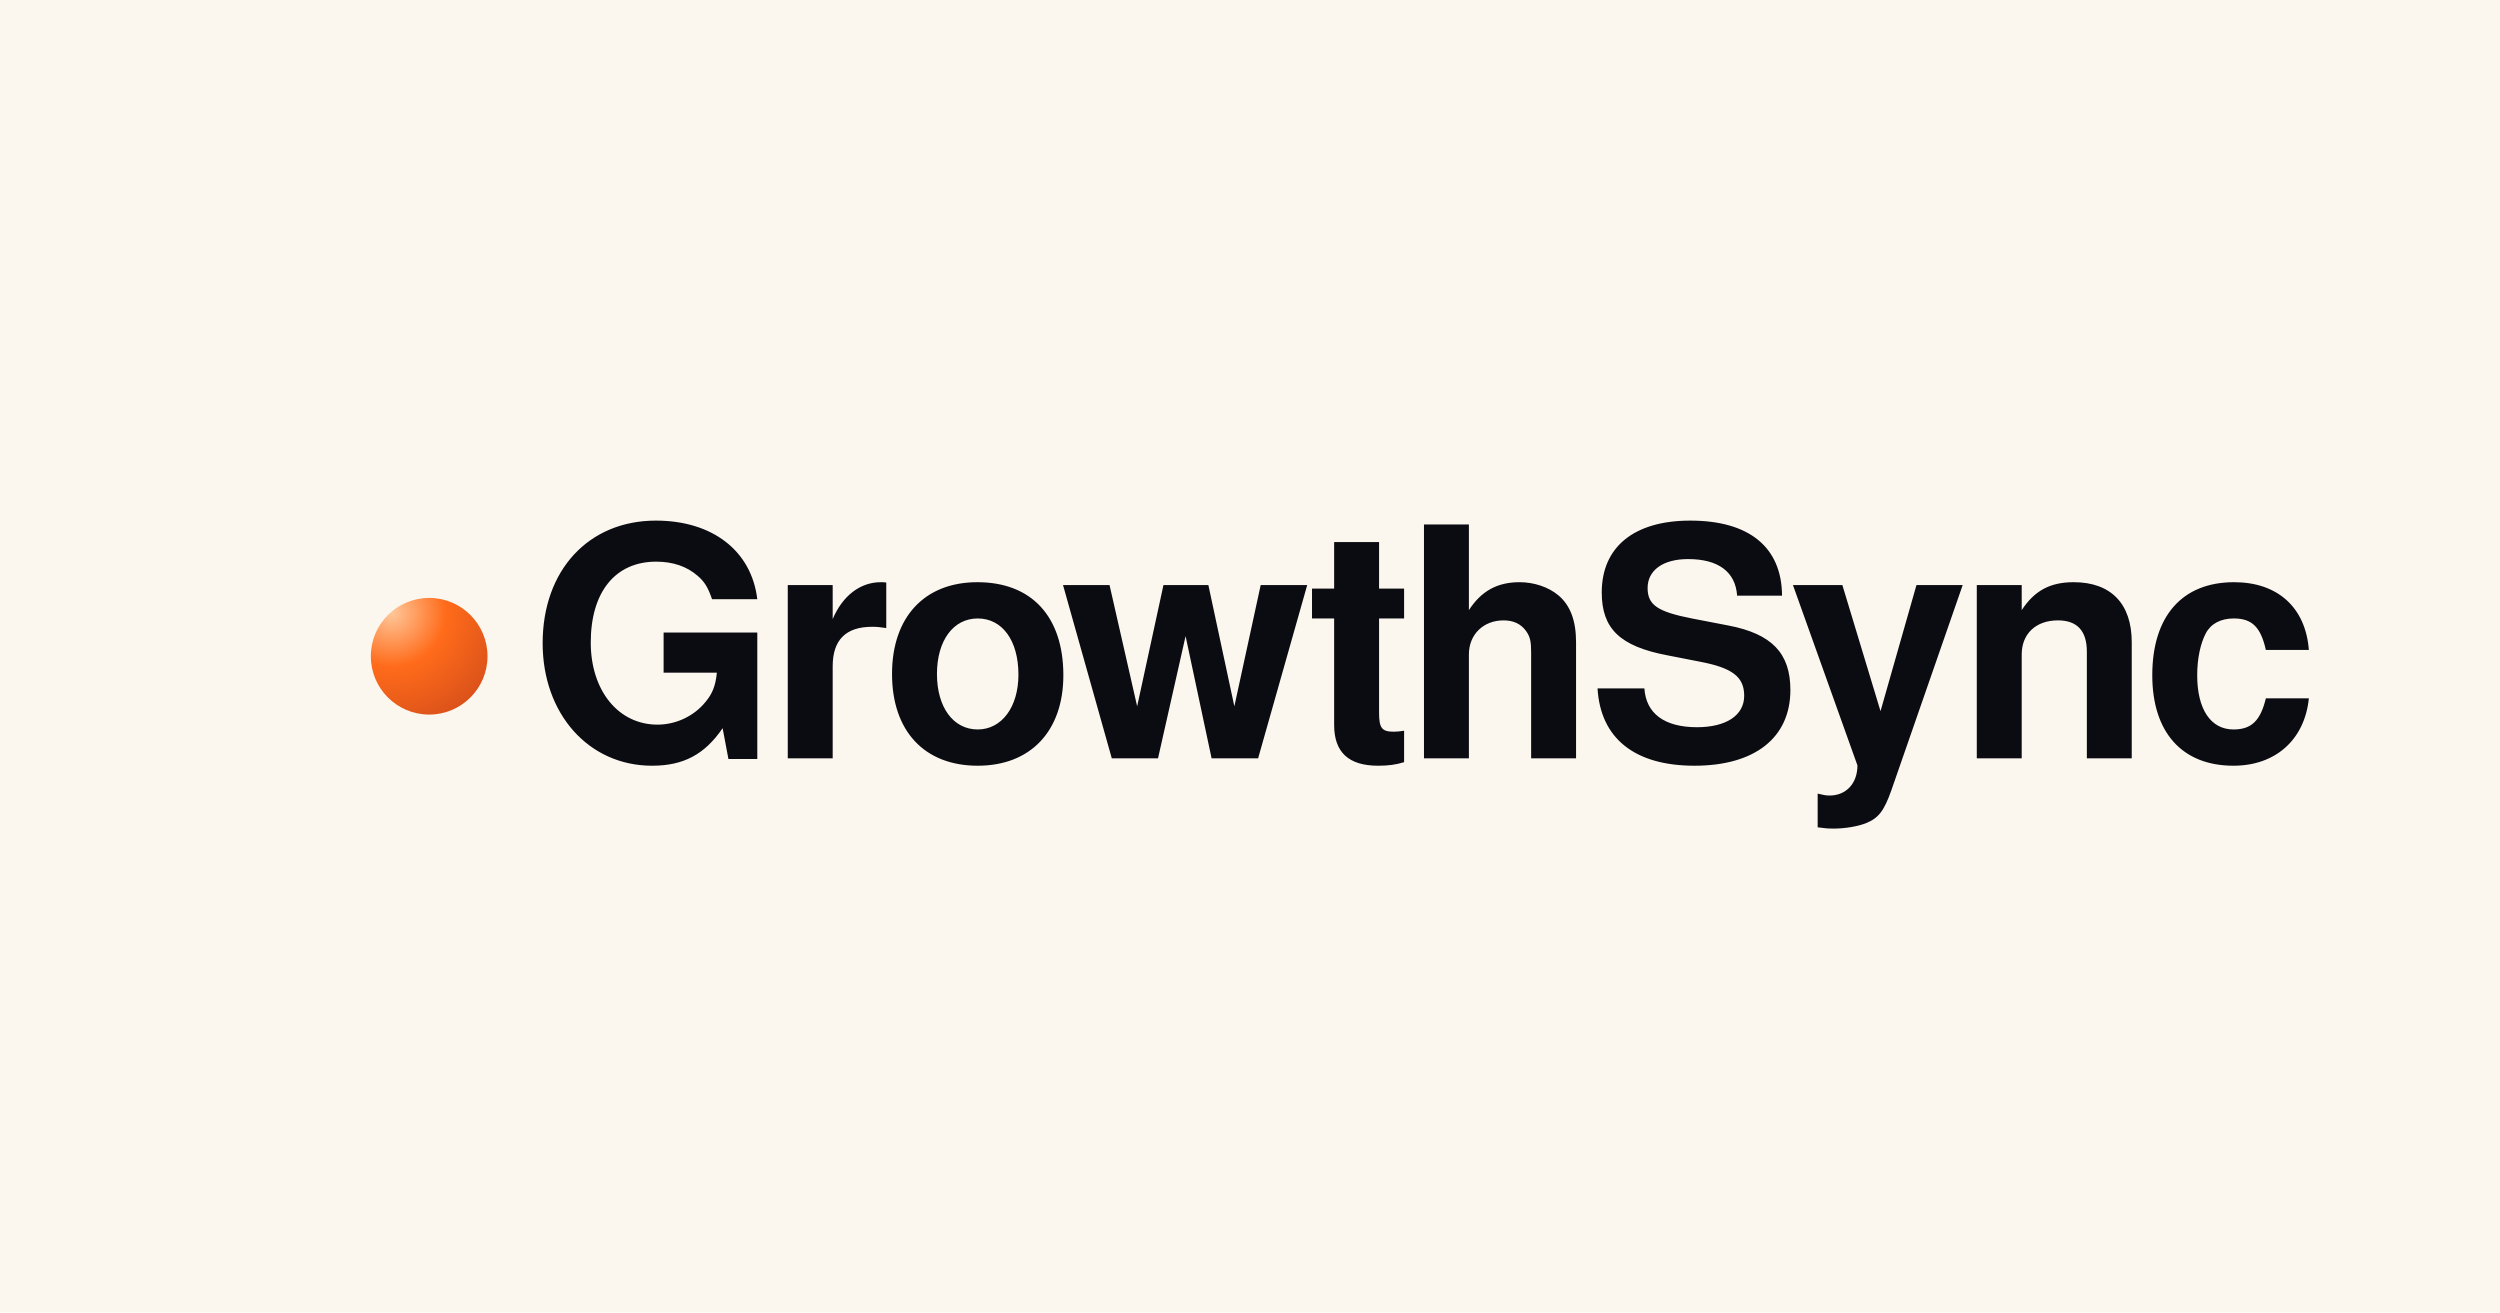
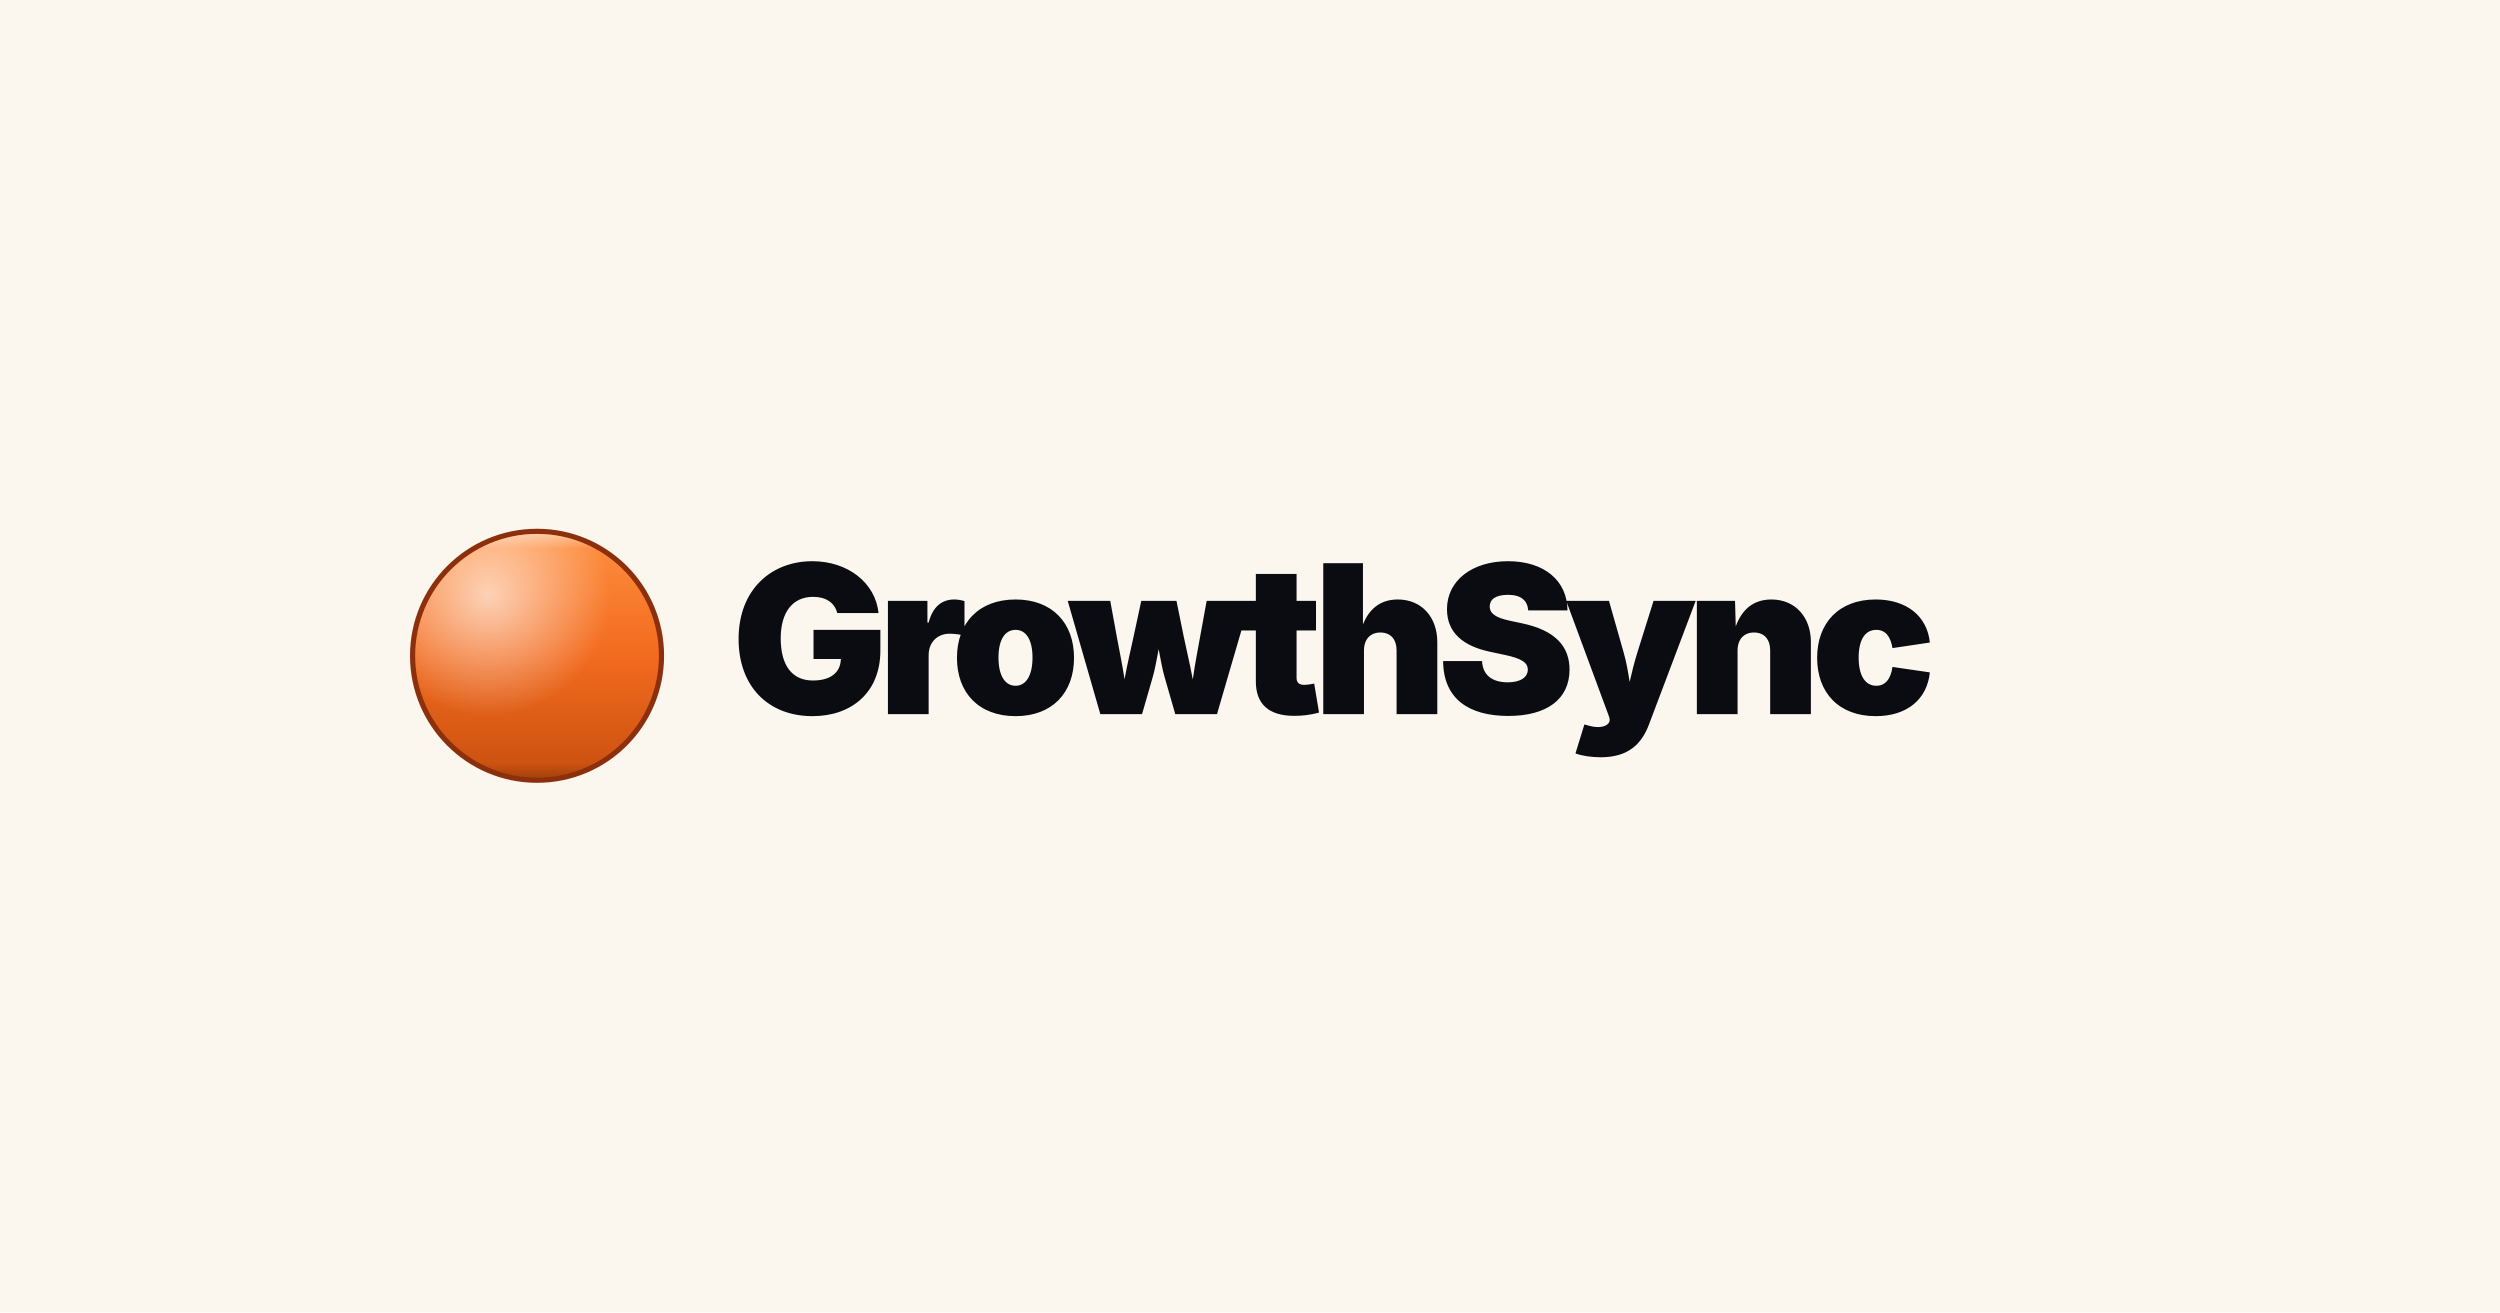
- <svg xmlns="http://www.w3.org/2000/svg" width="1200" height="630" viewBox="0 0 1200 630">
+ <svg xmlns="http://www.w3.org/2000/svg" width="1200" height="630" viewBox="0 0 1200 630" role="img" aria-label="GrowthSync">
  <rect width="1200" height="630" fill="#FBF7EE" />
-   <circle cx="206" cy="315" r="28" fill="url(#dot)" />
-   <text x="254" y="364" fill="#0B0B12" font-family="Hanken Grotesk, Helvetica Neue, Helvetica, Arial, sans-serif" font-size="154" font-weight="900" letter-spacing="-0.035em">GrowthSync</text>
-   <defs>
-     <radialGradient id="dot" cx="0" cy="0" r="1" gradientUnits="userSpaceOnUse" gradientTransform="translate(188 294) rotate(48) scale(58)">
-       <stop stop-color="#FFC79A" />
-       <stop offset="0.45" stop-color="#FF6B1A" />
-       <stop offset="1" stop-color="#D8501A" />
-     </radialGradient>
-   </defs>
+   <g transform="translate(180 237) scale(1.5556)">
+     <defs>
+       <linearGradient id="gs-card-base" x1="0" y1="0" x2="0" y2="1">
+         <stop offset="0%" stop-color="#FF8F3F" />
+         <stop offset="50%" stop-color="#F26B1F" />
+         <stop offset="100%" stop-color="#C84F0E" />
+       </linearGradient>
+       <radialGradient id="gs-card-hl" cx="0.3" cy="0.25" r="0.5">
+         <stop offset="0%" stop-color="#ffffff" stop-opacity="0.65" />
+         <stop offset="100%" stop-color="#ffffff" stop-opacity="0" />
+       </radialGradient>
+       <linearGradient id="gs-card-inset-top" x1="0" y1="0" x2="0" y2="1">
+         <stop offset="0%" stop-color="#ffffff" stop-opacity="0.4" />
+         <stop offset="6%" stop-color="#ffffff" stop-opacity="0" />
+       </linearGradient>
+       <linearGradient id="gs-card-inset-bot" x1="0" y1="1" x2="0" y2="0">
+         <stop offset="0%" stop-color="#000000" stop-opacity="0.18" />
+         <stop offset="6%" stop-color="#000000" stop-opacity="0" />
+       </linearGradient>
+     </defs>
+     <g transform="translate(10, 10) scale(0.8)">
+       <circle cx="50" cy="50" r="48" fill="url(#gs-card-base)" stroke="#8C2F0C" stroke-width="2" />
+       <circle cx="50" cy="50" r="47" fill="url(#gs-card-hl)" />
+       <circle cx="50" cy="50" r="47" fill="url(#gs-card-inset-top)" />
+       <circle cx="50" cy="50" r="47" fill="url(#gs-card-inset-bot)" />
+     </g>
+     <text x="110" y="68" font-family="'Hanken Grotesk', system-ui, -apple-system, sans-serif" font-weight="900" font-size="64" fill="#0B0B12" letter-spacing="-0.05em">GrowthSync</text>
+   </g>
</svg>
